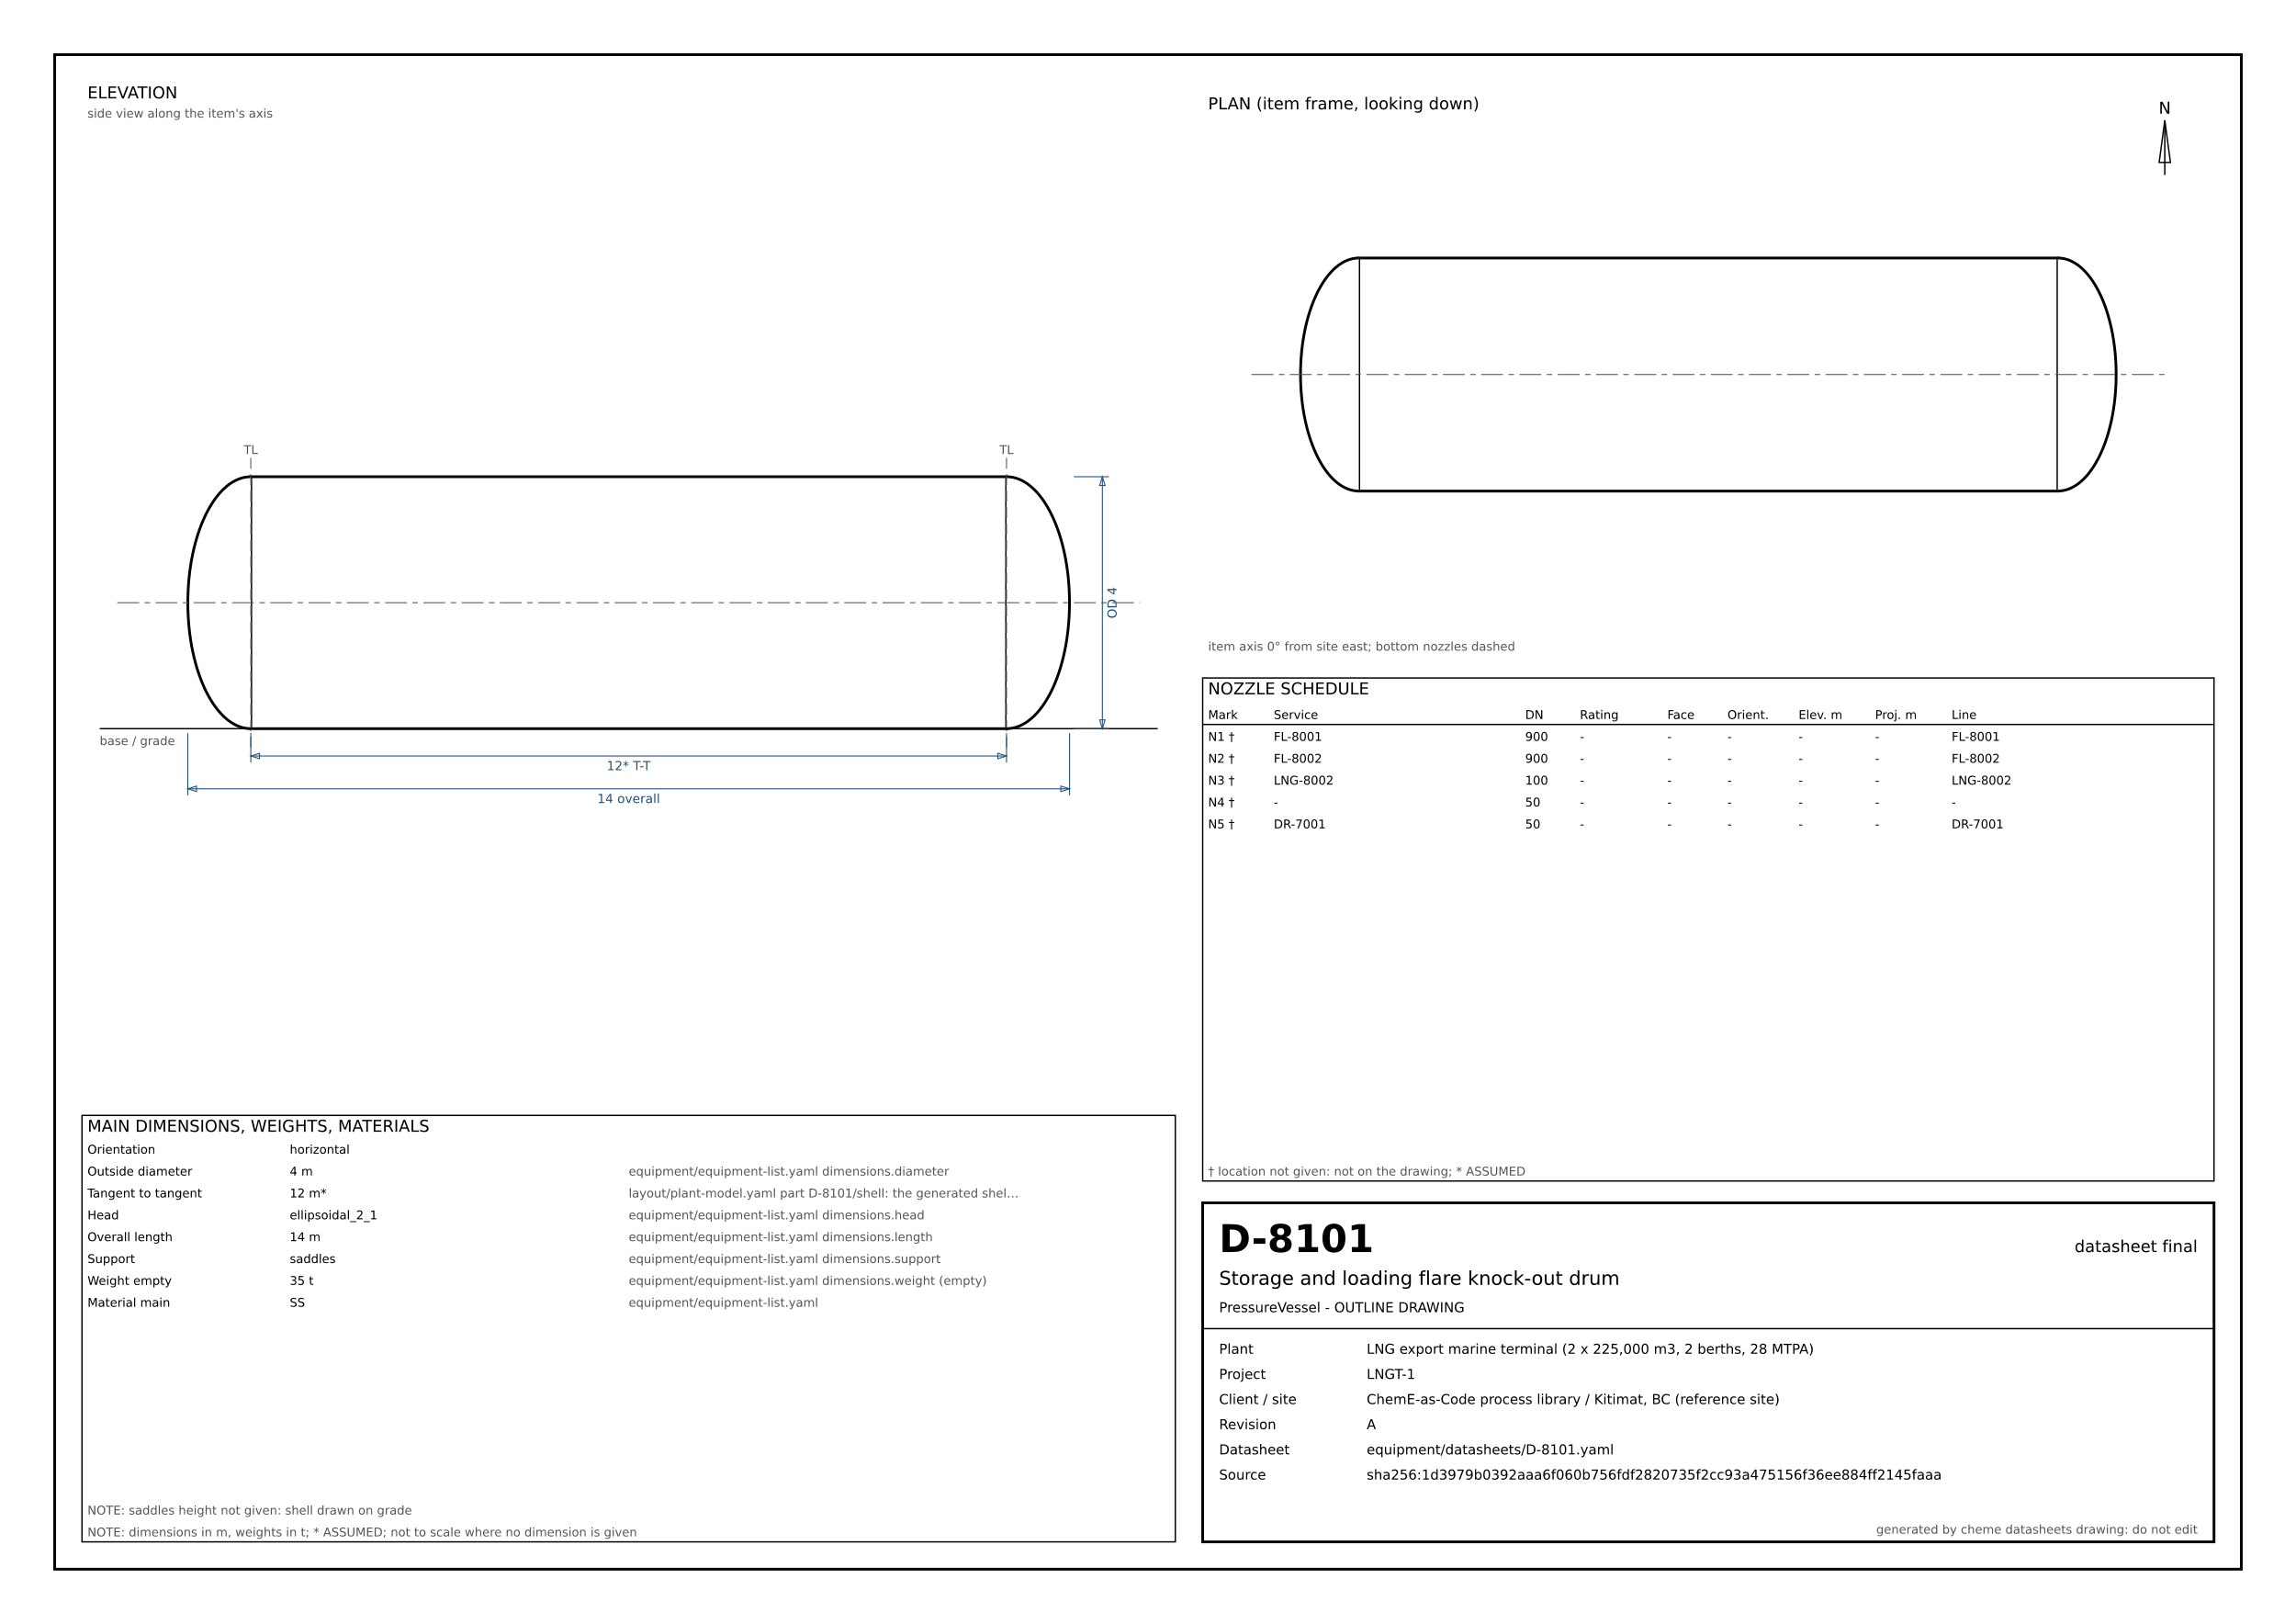
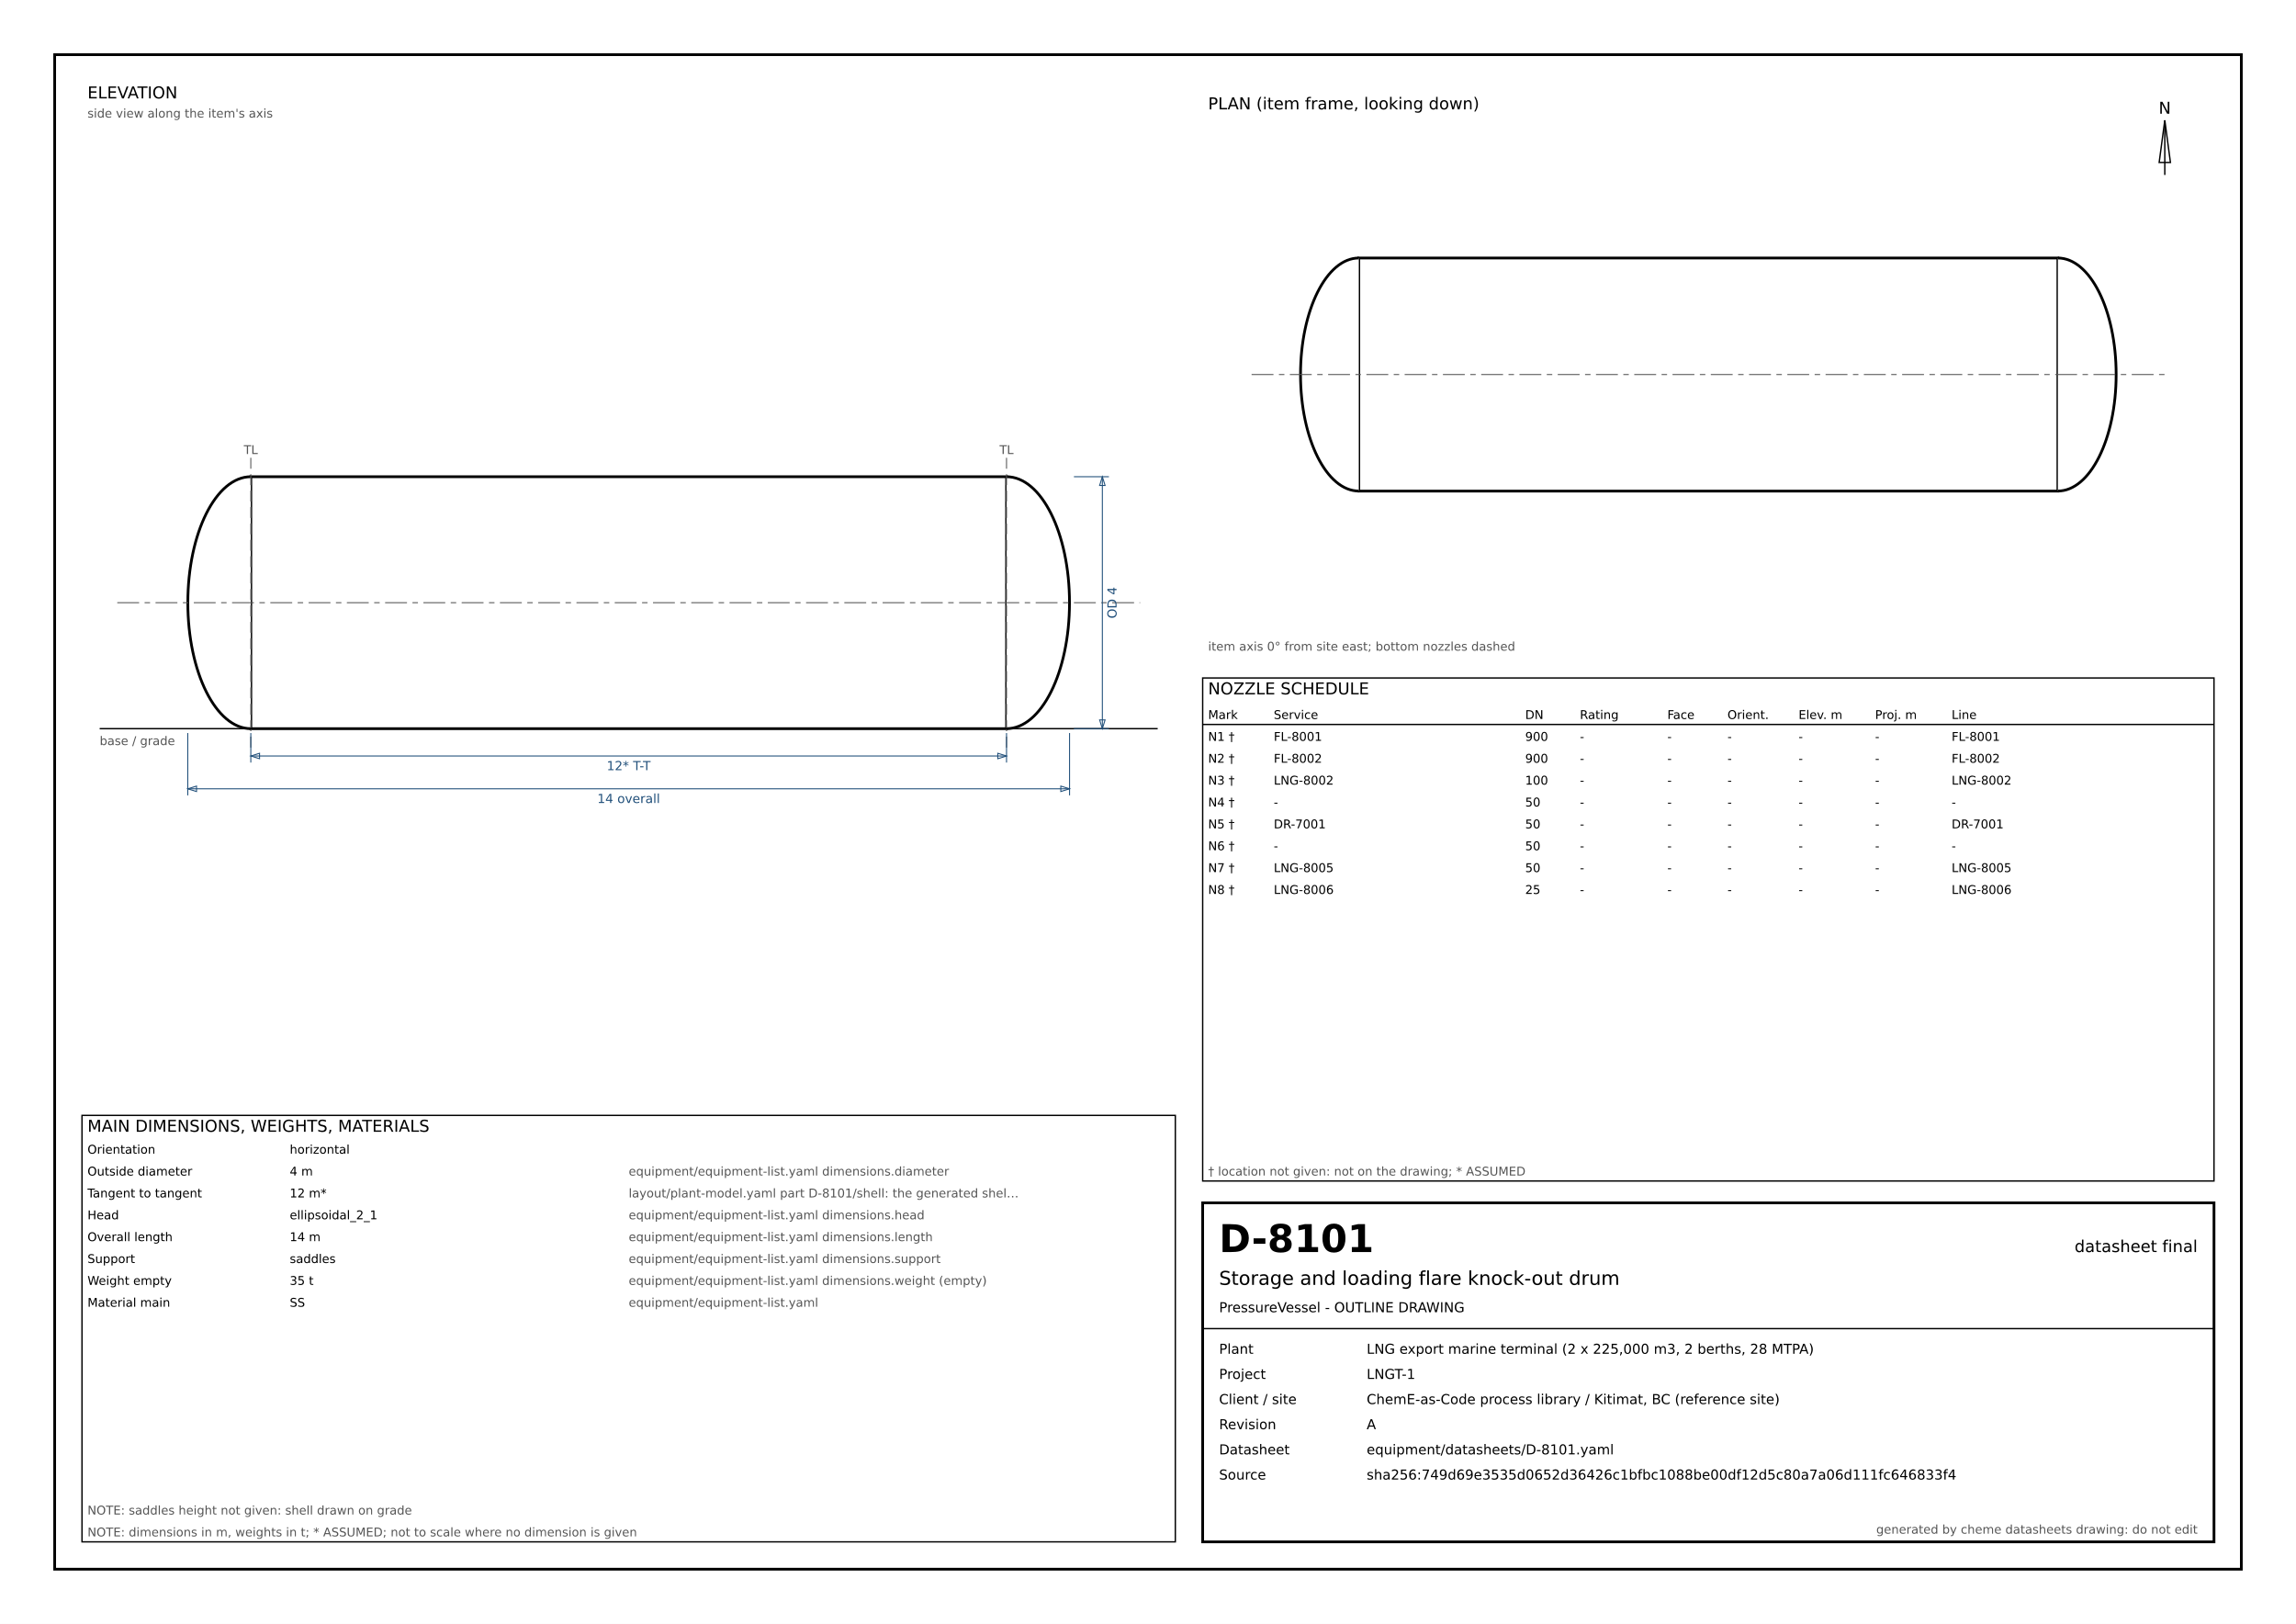
<svg xmlns="http://www.w3.org/2000/svg" width="420mm" height="297mm" viewBox="0 0 420 297">
  <style>
.frame{fill:none;stroke:#000;stroke-width:0.5}
.thin{fill:none;stroke:#000;stroke-width:0.25}
.outline{fill:#fff;stroke:#000;stroke-width:0.5}
.hidden{fill:none;stroke:#000;stroke-width:0.25;stroke-dasharray:1.5 1}
.centre{fill:none;stroke:#555;stroke-width:0.18;stroke-dasharray:4 1 1 1}
.tl{fill:none;stroke:#555;stroke-width:0.18;stroke-dasharray:2 1}
.dim{fill:none;stroke:#1f4e79;stroke-width:0.18}
.nozzle{fill:#fff;stroke:#b71c1c;stroke-width:0.35}
.section{fill:none;stroke:#2e7d32;stroke-width:0.25;stroke-dasharray:2 1}
text{font-family:'DejaVu Sans',Arial,Helvetica,sans-serif;fill:#000}
.t2{font-size:2.2px}.t25{font-size:2.5px}.t3{font-size:3px}.t35{font-size:3.5px}
.t5{font-size:5px;font-weight:bold}.t7{font-size:7px;font-weight:bold}
.dimt{font-size:2.3px;fill:#1f4e79}.nt{font-size:2.3px;fill:#b71c1c}
.note{font-size:2.2px;fill:#555}
.draft{font-size:40px;font-weight:bold;fill:#c62828;fill-opacity:0.12}
</style>
  <rect x="0" y="0" width="420" height="297" fill="#fff" />
  <rect x="10" y="10" width="400" height="277" class="frame" />
  <text x="16" y="18" class="t3" text-anchor="start">ELEVATION</text>
  <rect x="45.88" y="87.19" width="138.25" height="46.08" class="outline" />
  <path d="M45.88,87.19 A11.52,23.04 0 0 0 45.88,133.27" class="outline" />
  <path d="M184.12,87.19 A11.52,23.04 0 0 1 184.12,133.27" class="outline" />
  <line x1="45.88" y1="83.73" x2="45.88" y2="136.73" class="tl" />
  <text x="45.88" y="83.04" class="note" text-anchor="middle">TL</text>
  <line x1="184.12" y1="83.73" x2="184.12" y2="136.73" class="tl" />
  <text x="184.12" y="83.04" class="note" text-anchor="middle">TL</text>
  <line x1="21.45" y1="110.23" x2="208.55" y2="110.23" class="centre" />
  <line x1="18.23" y1="133.27" x2="211.77" y2="133.27" class="thin" />
  <text x="18.23" y="136.27" class="note" text-anchor="start">base / grade</text>
  <line x1="34.35" y1="134.07" x2="34.35" y2="145.47" class="dim" />
  <line x1="195.65" y1="134.07" x2="195.65" y2="145.47" class="dim" />
  <line x1="34.35" y1="144.27" x2="195.65" y2="144.27" class="dim" />
  <path d="M34.35,144.27 l1.6,0.5 l0,-1 z" class="dim" />
  <path d="M195.65,144.27 l-1.6,0.5 l0,-1 z" class="dim" />
  <text x="115" y="146.87" class="dimt" text-anchor="middle">14 overall</text>
  <line x1="45.88" y1="134.07" x2="45.88" y2="139.47" class="dim" />
  <line x1="184.12" y1="134.07" x2="184.12" y2="139.47" class="dim" />
  <line x1="45.88" y1="138.27" x2="184.12" y2="138.27" class="dim" />
  <path d="M45.88,138.27 l1.6,0.5 l0,-1 z" class="dim" />
  <path d="M184.12,138.27 l-1.6,0.5 l0,-1 z" class="dim" />
  <text x="115" y="140.87" class="dimt" text-anchor="middle">12* T-T</text>
  <line x1="196.45" y1="133.27" x2="202.85" y2="133.27" class="dim" />
  <line x1="196.45" y1="87.19" x2="202.85" y2="87.19" class="dim" />
  <line x1="201.65" y1="133.27" x2="201.65" y2="87.19" class="dim" />
  <path d="M201.65,133.27 l0.5,-1.6 l-1,0 z" class="dim" />
  <path d="M201.65,87.19 l0.5,1.6 l-1,0 z" class="dim" />
  <text x="204.25" y="110.23" class="dimt" text-anchor="middle" transform="rotate(-90 204.25 110.23)">OD 4</text>
  <rect x="248.56" y="47.19" width="127.88" height="42.63" class="outline" />
  <path d="M248.56,47.19 A10.66,21.31 0 0 0 248.56,89.81" class="outline" />
  <path d="M376.44,47.19 A10.66,21.31 0 0 1 376.44,89.81" class="outline" />
  <line x1="228.95" y1="68.5" x2="396.05" y2="68.5" class="centre" />
  <line x1="396" y1="32" x2="396" y2="22" class="thin" />
  <path d="M396,22 L394.97,29.71 L397.03,29.71 z" class="thin" />
  <text x="396" y="20.8" class="t3" text-anchor="middle">N</text>
  <text x="221" y="20" class="t3" text-anchor="start">PLAN (item frame, looking down)</text>
  <text x="221" y="119" class="note" text-anchor="start">item axis 0° from site east; bottom nozzles dashed</text>
  <text x="16" y="21.5" class="note" text-anchor="start">side view along the item's axis</text>
  <text x="221" y="127" class="t3" text-anchor="start">NOZZLE SCHEDULE</text>
  <text x="221" y="131.5" class="t2" text-anchor="start">Mark</text>
  <text x="233" y="131.5" class="t2" text-anchor="start">Service</text>
  <text x="279" y="131.5" class="t2" text-anchor="start">DN</text>
  <text x="289" y="131.5" class="t2" text-anchor="start">Rating</text>
  <text x="305" y="131.5" class="t2" text-anchor="start">Face</text>
  <text x="316" y="131.5" class="t2" text-anchor="start">Orient.</text>
  <text x="329" y="131.5" class="t2" text-anchor="start">Elev. m</text>
  <text x="343" y="131.5" class="t2" text-anchor="start">Proj. m</text>
  <text x="357" y="131.5" class="t2" text-anchor="start">Line</text>
  <line x1="220" y1="132.5" x2="405" y2="132.5" class="thin" />
  <text x="221" y="135.5" class="t2" text-anchor="start">N1 †</text>
  <text x="233" y="135.5" class="t2" text-anchor="start">FL-8001</text>
  <text x="279" y="135.5" class="t2" text-anchor="start">900</text>
  <text x="289" y="135.5" class="t2" text-anchor="start">-</text>
  <text x="305" y="135.5" class="t2" text-anchor="start">-</text>
  <text x="316" y="135.5" class="t2" text-anchor="start">-</text>
  <text x="329" y="135.5" class="t2" text-anchor="start">-</text>
  <text x="343" y="135.5" class="t2" text-anchor="start">-</text>
  <text x="357" y="135.5" class="t2" text-anchor="start">FL-8001</text>
  <text x="221" y="139.5" class="t2" text-anchor="start">N2 †</text>
  <text x="233" y="139.5" class="t2" text-anchor="start">FL-8002</text>
  <text x="279" y="139.5" class="t2" text-anchor="start">900</text>
  <text x="289" y="139.5" class="t2" text-anchor="start">-</text>
  <text x="305" y="139.5" class="t2" text-anchor="start">-</text>
  <text x="316" y="139.5" class="t2" text-anchor="start">-</text>
  <text x="329" y="139.5" class="t2" text-anchor="start">-</text>
  <text x="343" y="139.5" class="t2" text-anchor="start">-</text>
  <text x="357" y="139.5" class="t2" text-anchor="start">FL-8002</text>
  <text x="221" y="143.5" class="t2" text-anchor="start">N3 †</text>
  <text x="233" y="143.5" class="t2" text-anchor="start">LNG-8002</text>
  <text x="279" y="143.5" class="t2" text-anchor="start">100</text>
  <text x="289" y="143.5" class="t2" text-anchor="start">-</text>
  <text x="305" y="143.5" class="t2" text-anchor="start">-</text>
  <text x="316" y="143.5" class="t2" text-anchor="start">-</text>
  <text x="329" y="143.5" class="t2" text-anchor="start">-</text>
  <text x="343" y="143.5" class="t2" text-anchor="start">-</text>
  <text x="357" y="143.5" class="t2" text-anchor="start">LNG-8002</text>
  <text x="221" y="147.5" class="t2" text-anchor="start">N4 †</text>
  <text x="233" y="147.5" class="t2" text-anchor="start">-</text>
  <text x="279" y="147.5" class="t2" text-anchor="start">50</text>
  <text x="289" y="147.5" class="t2" text-anchor="start">-</text>
  <text x="305" y="147.5" class="t2" text-anchor="start">-</text>
  <text x="316" y="147.5" class="t2" text-anchor="start">-</text>
  <text x="329" y="147.5" class="t2" text-anchor="start">-</text>
  <text x="343" y="147.5" class="t2" text-anchor="start">-</text>
  <text x="357" y="147.5" class="t2" text-anchor="start">-</text>
  <text x="221" y="151.5" class="t2" text-anchor="start">N5 †</text>
  <text x="233" y="151.5" class="t2" text-anchor="start">DR-7001</text>
  <text x="279" y="151.5" class="t2" text-anchor="start">50</text>
  <text x="289" y="151.5" class="t2" text-anchor="start">-</text>
  <text x="305" y="151.5" class="t2" text-anchor="start">-</text>
  <text x="316" y="151.5" class="t2" text-anchor="start">-</text>
  <text x="329" y="151.5" class="t2" text-anchor="start">-</text>
  <text x="343" y="151.5" class="t2" text-anchor="start">-</text>
  <text x="357" y="151.5" class="t2" text-anchor="start">DR-7001</text>
+   <text x="221" y="155.5" class="t2" text-anchor="start">N6 †</text>
+   <text x="233" y="155.5" class="t2" text-anchor="start">-</text>
+   <text x="279" y="155.5" class="t2" text-anchor="start">50</text>
+   <text x="289" y="155.5" class="t2" text-anchor="start">-</text>
+   <text x="305" y="155.5" class="t2" text-anchor="start">-</text>
+   <text x="316" y="155.5" class="t2" text-anchor="start">-</text>
+   <text x="329" y="155.5" class="t2" text-anchor="start">-</text>
+   <text x="343" y="155.5" class="t2" text-anchor="start">-</text>
+   <text x="357" y="155.5" class="t2" text-anchor="start">-</text>
+   <text x="221" y="159.5" class="t2" text-anchor="start">N7 †</text>
+   <text x="233" y="159.5" class="t2" text-anchor="start">LNG-8005</text>
+   <text x="279" y="159.5" class="t2" text-anchor="start">50</text>
+   <text x="289" y="159.5" class="t2" text-anchor="start">-</text>
+   <text x="305" y="159.5" class="t2" text-anchor="start">-</text>
+   <text x="316" y="159.5" class="t2" text-anchor="start">-</text>
+   <text x="329" y="159.5" class="t2" text-anchor="start">-</text>
+   <text x="343" y="159.5" class="t2" text-anchor="start">-</text>
+   <text x="357" y="159.5" class="t2" text-anchor="start">LNG-8005</text>
+   <text x="221" y="163.5" class="t2" text-anchor="start">N8 †</text>
+   <text x="233" y="163.5" class="t2" text-anchor="start">LNG-8006</text>
+   <text x="279" y="163.5" class="t2" text-anchor="start">25</text>
+   <text x="289" y="163.5" class="t2" text-anchor="start">-</text>
+   <text x="305" y="163.5" class="t2" text-anchor="start">-</text>
+   <text x="316" y="163.5" class="t2" text-anchor="start">-</text>
+   <text x="329" y="163.5" class="t2" text-anchor="start">-</text>
+   <text x="343" y="163.5" class="t2" text-anchor="start">-</text>
+   <text x="357" y="163.5" class="t2" text-anchor="start">LNG-8006</text>
  <text x="221" y="215" class="note" text-anchor="start">† location not given: not on the drawing; * ASSUMED</text>
  <rect x="220" y="124" width="185" height="92" class="thin" />
  <text x="16" y="207" class="t3" text-anchor="start">MAIN DIMENSIONS, WEIGHTS, MATERIALS</text>
  <text x="16" y="211" class="t2" text-anchor="start">Orientation</text>
  <text x="53" y="211" class="t2" text-anchor="start">horizontal</text>
  <text x="115" y="211" class="note" text-anchor="start" />
  <text x="16" y="215" class="t2" text-anchor="start">Outside diameter</text>
  <text x="53" y="215" class="t2" text-anchor="start">4 m</text>
  <text x="115" y="215" class="note" text-anchor="start">equipment/equipment-list.yaml dimensions.diameter</text>
  <text x="16" y="219" class="t2" text-anchor="start">Tangent to tangent</text>
  <text x="53" y="219" class="t2" text-anchor="start">12 m*</text>
  <text x="115" y="219" class="note" text-anchor="start">layout/plant-model.yaml part D-8101/shell: the generated shel…</text>
  <text x="16" y="223" class="t2" text-anchor="start">Head</text>
  <text x="53" y="223" class="t2" text-anchor="start">ellipsoidal_2_1</text>
  <text x="115" y="223" class="note" text-anchor="start">equipment/equipment-list.yaml dimensions.head</text>
  <text x="16" y="227" class="t2" text-anchor="start">Overall length</text>
  <text x="53" y="227" class="t2" text-anchor="start">14 m</text>
  <text x="115" y="227" class="note" text-anchor="start">equipment/equipment-list.yaml dimensions.length</text>
  <text x="16" y="231" class="t2" text-anchor="start">Support</text>
  <text x="53" y="231" class="t2" text-anchor="start">saddles</text>
  <text x="115" y="231" class="note" text-anchor="start">equipment/equipment-list.yaml dimensions.support</text>
  <text x="16" y="235" class="t2" text-anchor="start">Weight empty</text>
  <text x="53" y="235" class="t2" text-anchor="start">35 t</text>
  <text x="115" y="235" class="note" text-anchor="start">equipment/equipment-list.yaml dimensions.weight (empty)</text>
  <text x="16" y="239" class="t2" text-anchor="start">Material main</text>
  <text x="53" y="239" class="t2" text-anchor="start">SS</text>
  <text x="115" y="239" class="note" text-anchor="start">equipment/equipment-list.yaml</text>
  <text x="16" y="277" class="note" text-anchor="start">NOTE: saddles height not given: shell drawn on grade</text>
  <text x="16" y="281" class="note" text-anchor="start">NOTE: dimensions in m, weights in t; * ASSUMED; not to scale where no dimension is given</text>
  <rect x="15" y="204" width="200" height="78" class="thin" />
  <rect x="220" y="220" width="185" height="62" class="frame" />
  <text x="223" y="229" class="t7" text-anchor="start">D-8101</text>
  <text x="223" y="235" class="t35" text-anchor="start">Storage and loading flare knock-out drum</text>
  <text x="223" y="240" class="t25" text-anchor="start">PressureVessel - OUTLINE DRAWING</text>
  <line x1="220" y1="243" x2="405" y2="243" class="thin" />
  <text x="223" y="247.6" class="t25" text-anchor="start">Plant</text>
  <text x="250" y="247.6" class="t25" text-anchor="start">LNG export marine terminal (2 x 225,000 m3, 2 berths, 28 MTPA)</text>
  <text x="223" y="252.2" class="t25" text-anchor="start">Project</text>
  <text x="250" y="252.2" class="t25" text-anchor="start">LNGT-1</text>
  <text x="223" y="256.8" class="t25" text-anchor="start">Client / site</text>
  <text x="250" y="256.8" class="t25" text-anchor="start">ChemE-as-Code process library / Kitimat, BC (reference site)</text>
  <text x="223" y="261.4" class="t25" text-anchor="start">Revision</text>
  <text x="250" y="261.4" class="t25" text-anchor="start">A</text>
  <text x="223" y="266" class="t25" text-anchor="start">Datasheet</text>
  <text x="250" y="266" class="t25" text-anchor="start">equipment/datasheets/D-8101.yaml</text>
  <text x="223" y="270.6" class="t25" text-anchor="start">Source</text>
-   <text x="250" y="270.6" class="t25" text-anchor="start">sha256:1d3979b0392aaa6f060b756fdf2820735f2cc93a475156f36ee884ff2145faaa</text>
+   <text x="250" y="270.6" class="t25" text-anchor="start">sha256:749d69e3535d0652d36426c1bfbc1088be00df12d5c80a7a06d111fc646833f4</text>
  <text x="402" y="229" class="t3" text-anchor="end">datasheet final</text>
  <text x="402" y="280.5" class="note" text-anchor="end">generated by cheme datasheets drawing: do not edit</text>
</svg>
